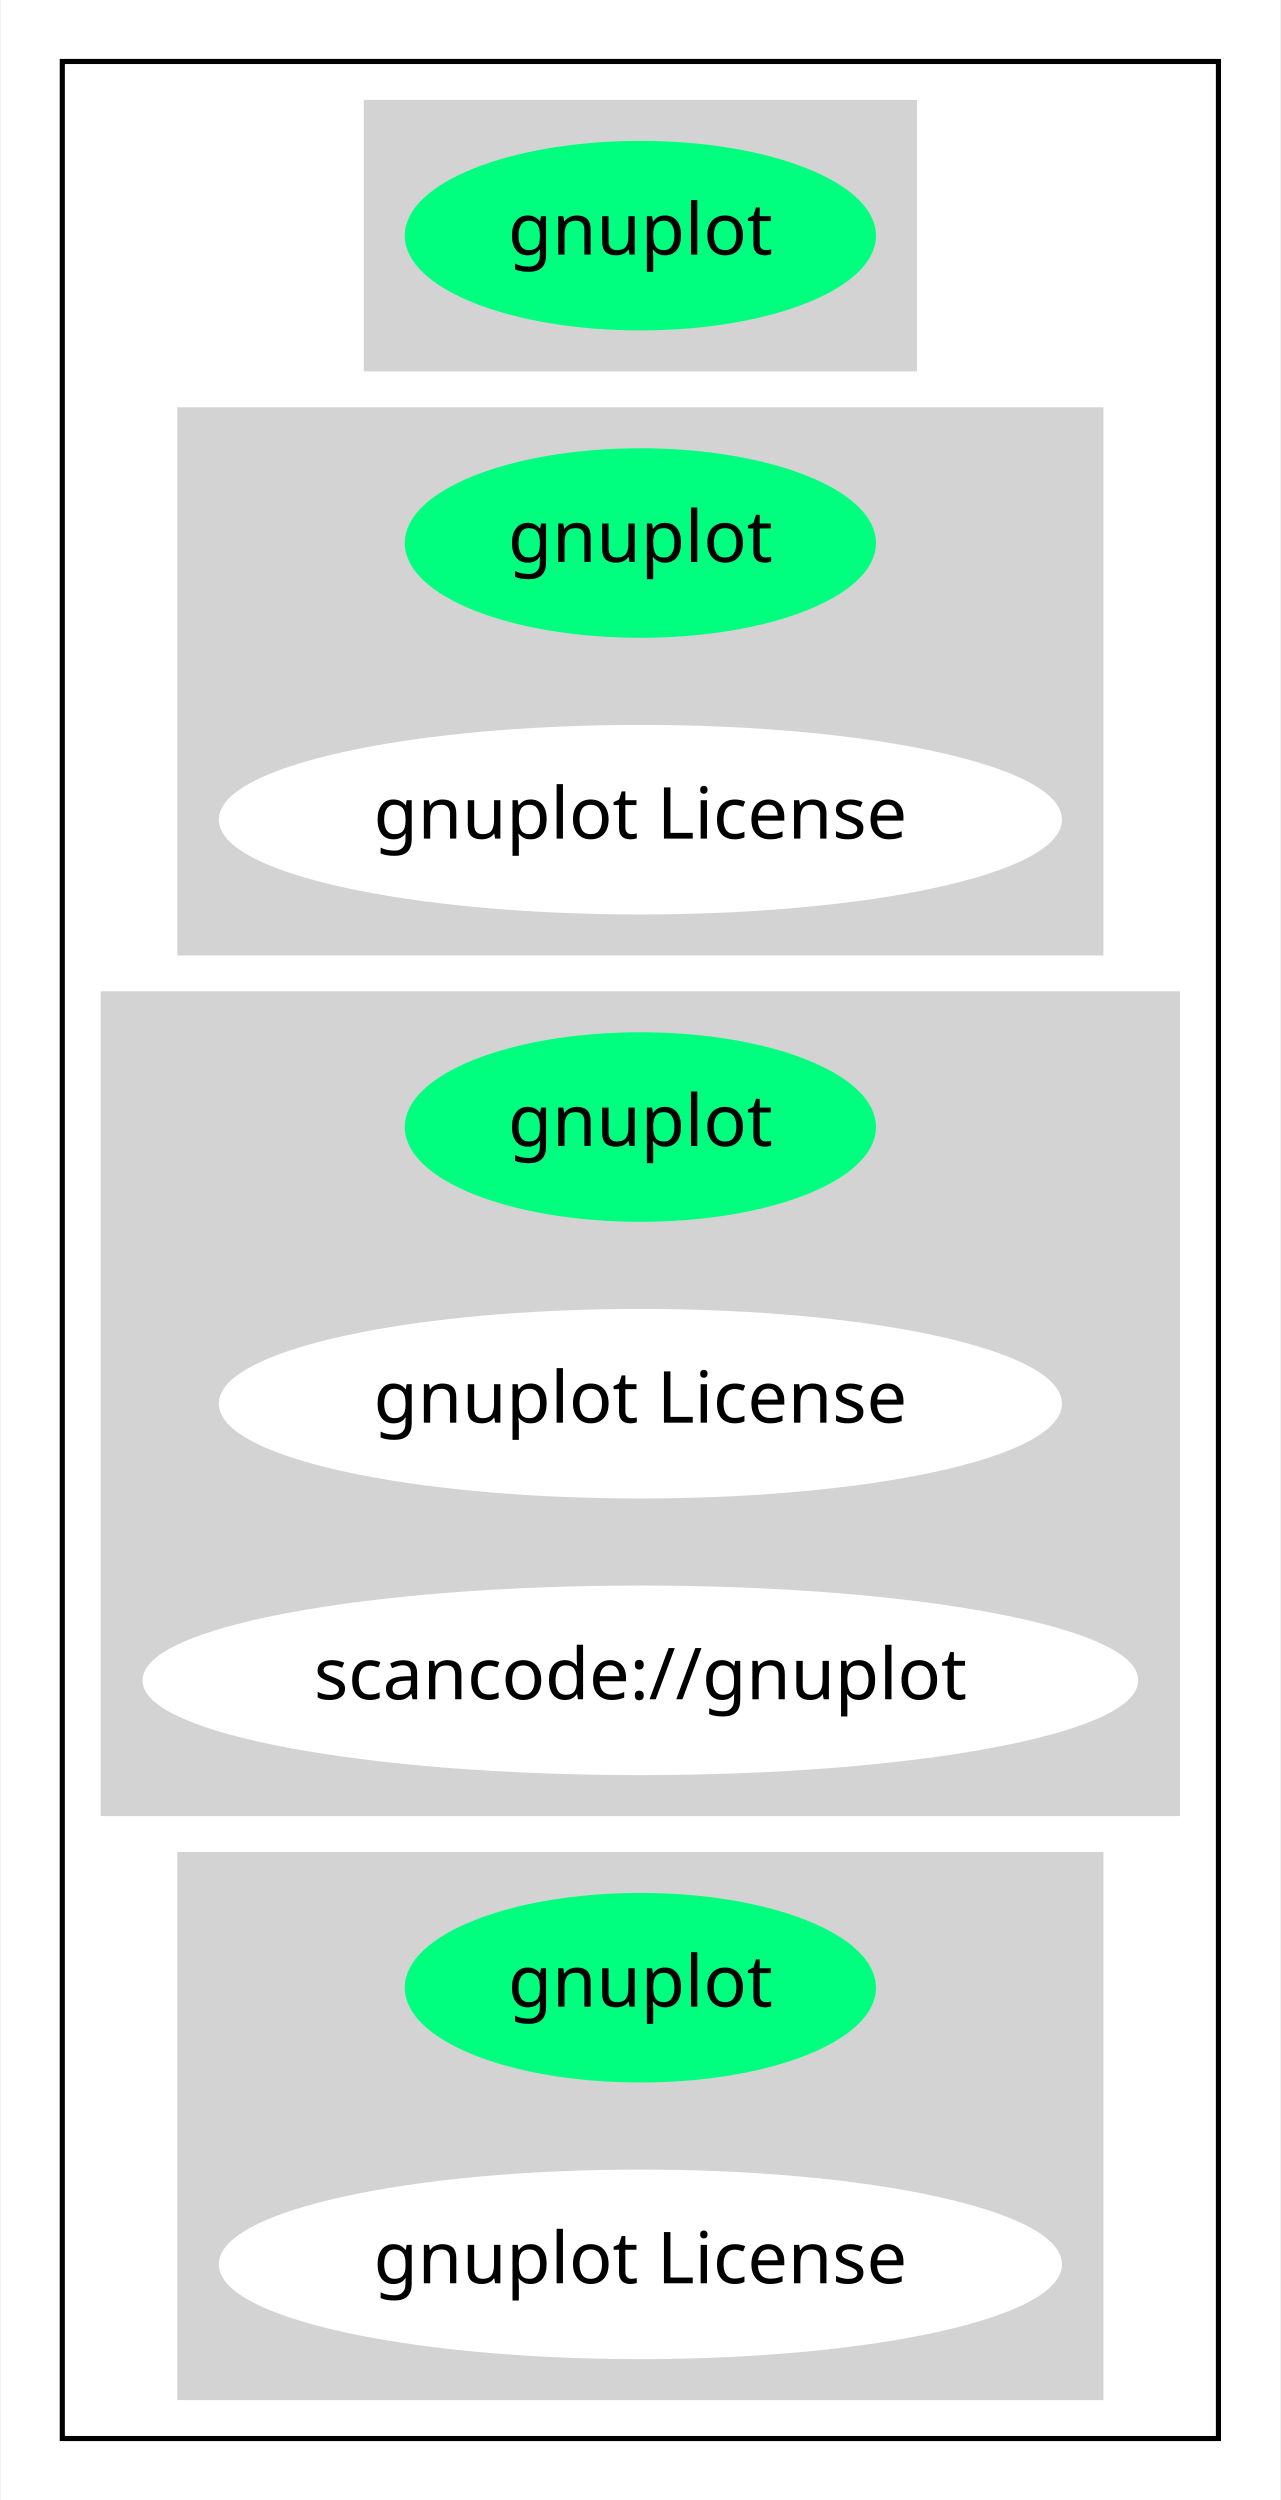
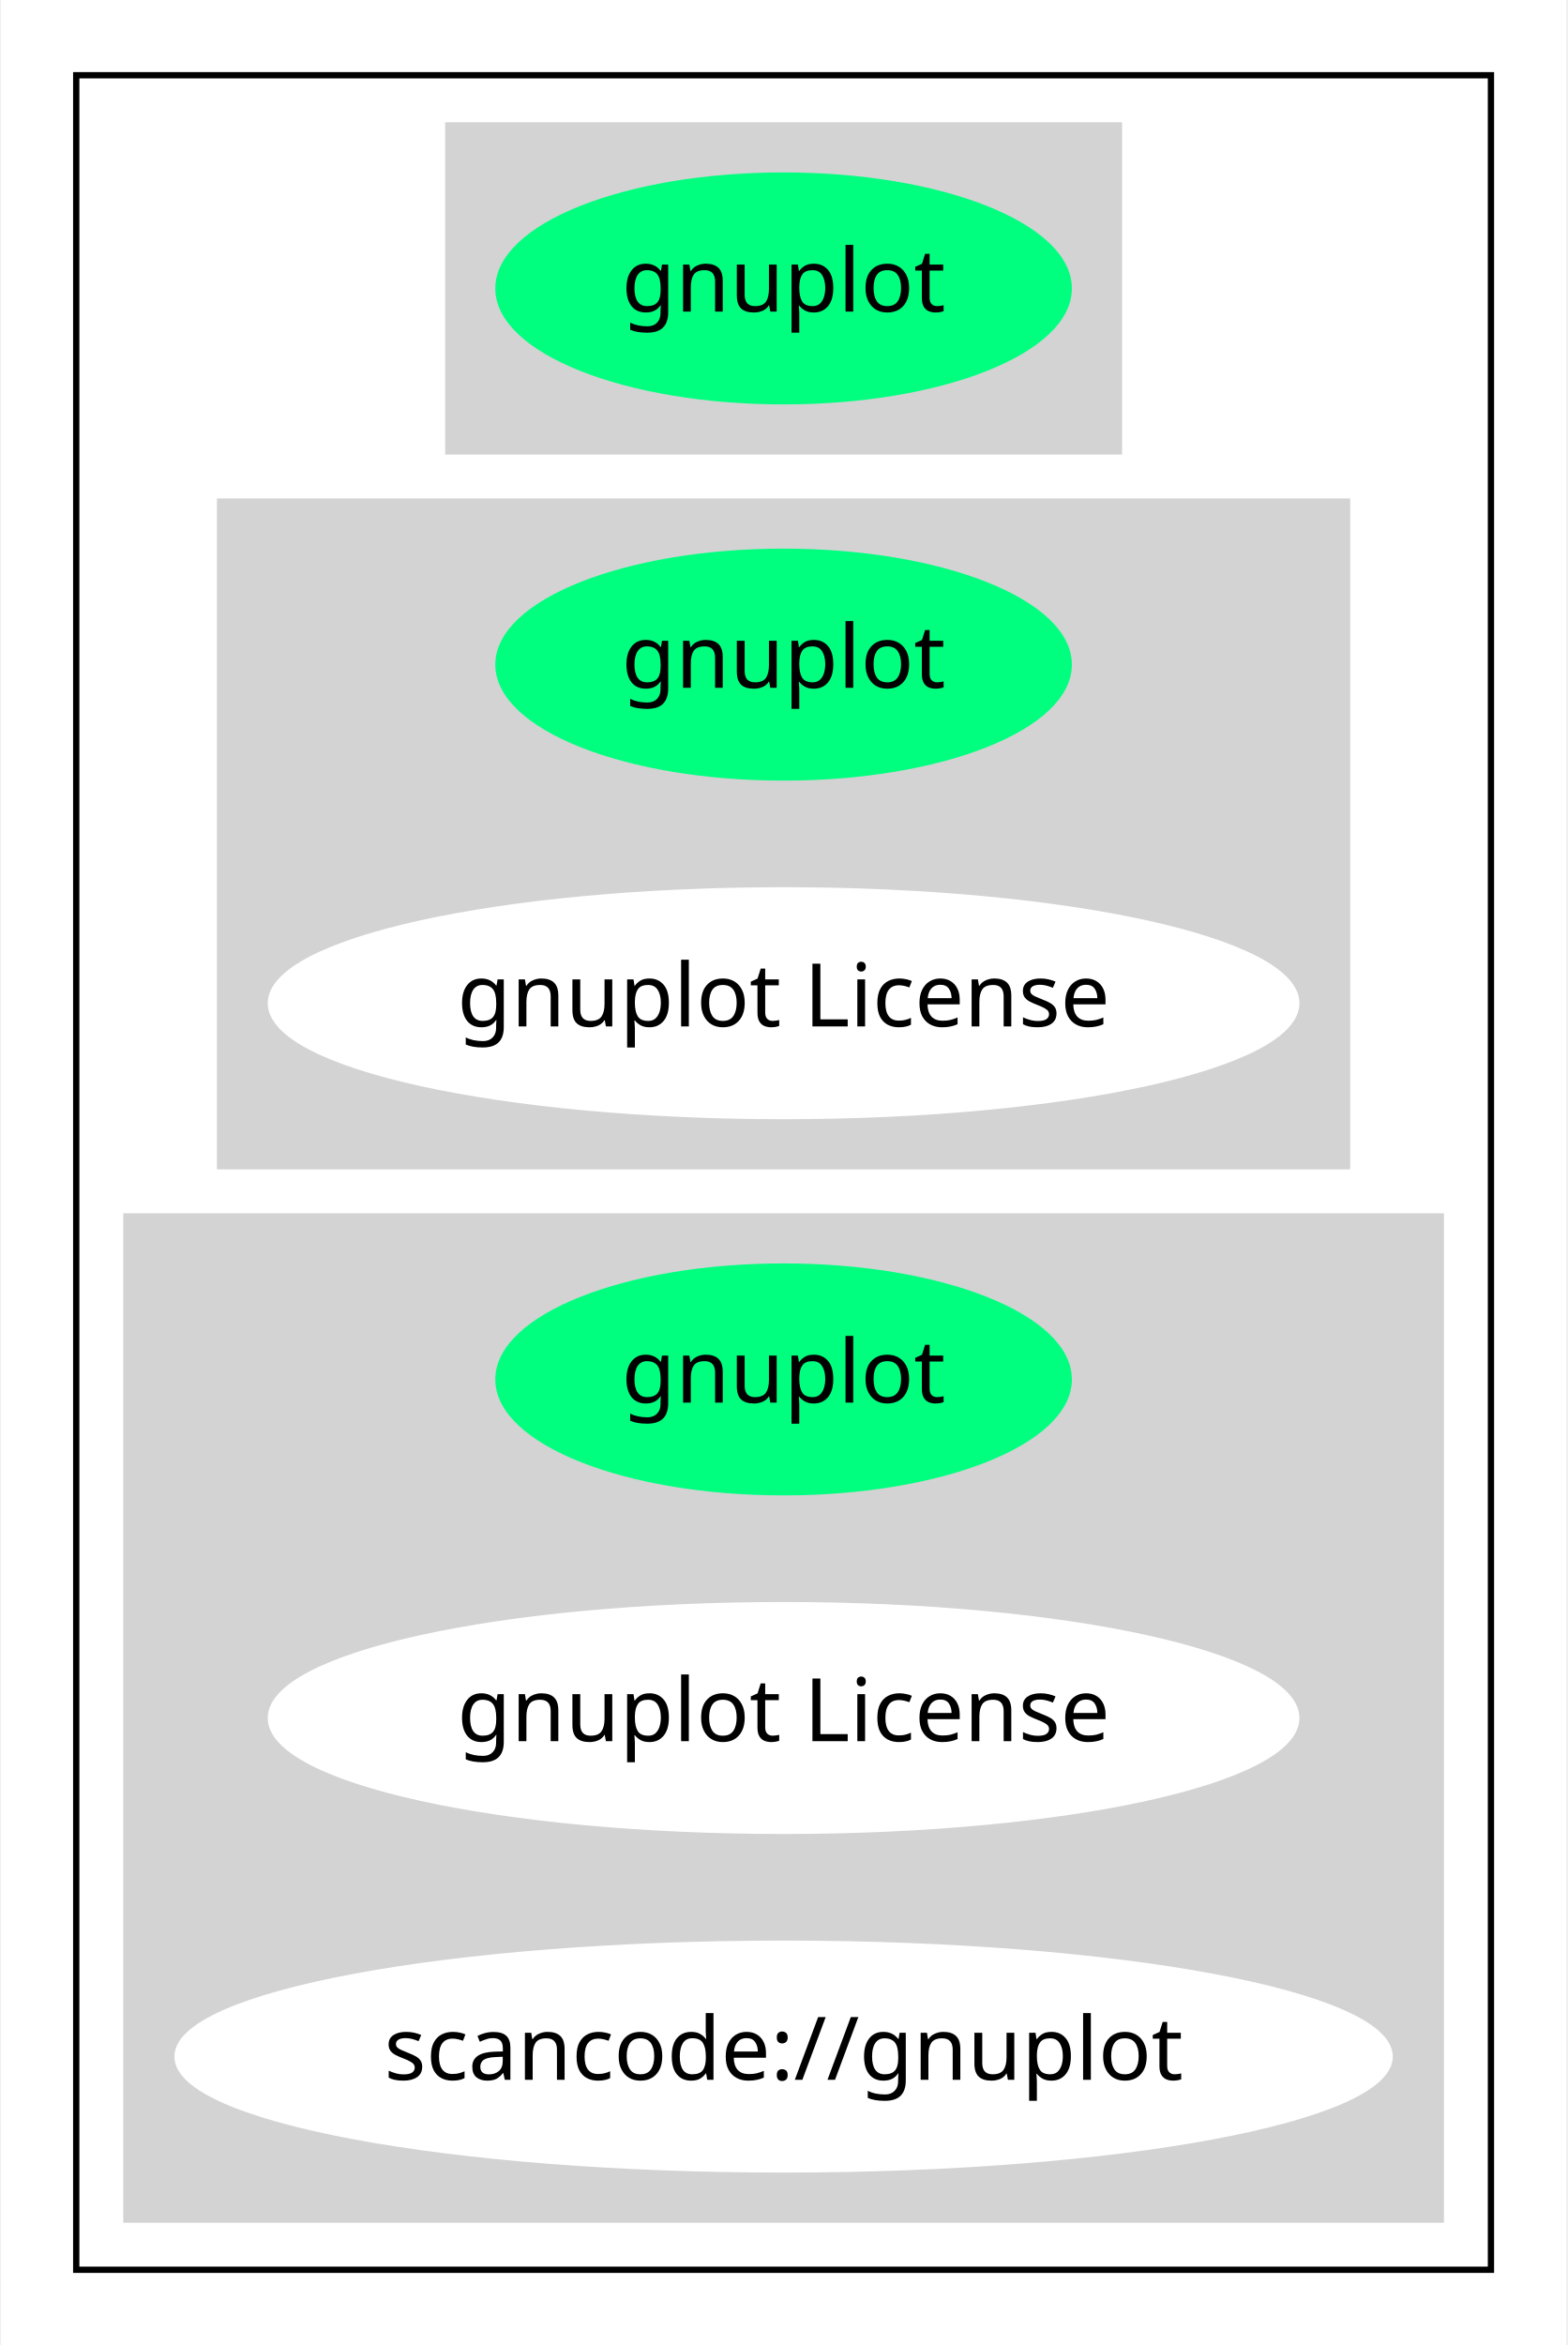
- <svg xmlns="http://www.w3.org/2000/svg" width="250pt" height="488pt" viewBox="0.00 0.00 249.68 488.00">
-   <g id="graph0" class="graph" transform="scale(1 1) rotate(0) translate(4 484)">
-     <polygon fill="white" stroke="transparent" points="-4,4 -4,-484 245.68,-484 245.68,4 -4,4" />
+ <svg xmlns="http://www.w3.org/2000/svg" width="250pt" height="374pt" viewBox="0.00 0.00 249.68 374.00">
+   <g id="graph0" class="graph" transform="scale(1 1) rotate(0) translate(4 370)">
+     <polygon fill="white" stroke="transparent" points="-4,4 -4,-370 245.68,-370 245.68,4 -4,4" />
    <g id="clust1" class="cluster">
-       <polygon fill="none" stroke="black" points="8,-8 8,-472 233.68,-472 233.68,-8 8,-8" />
+       <polygon fill="none" stroke="black" points="8,-8 8,-358 233.68,-358 233.68,-8 8,-8" />
    </g>
    <g id="clust2" class="cluster">
-       <polygon fill="lightgray" stroke="lightgray" points="67.35,-412 67.35,-464 174.34,-464 174.34,-412 67.35,-412" />
+       <polygon fill="lightgray" stroke="lightgray" points="67.35,-298 67.35,-350 174.34,-350 174.34,-298 67.35,-298" />
    </g>
    <g id="clust3" class="cluster">
-       <polygon fill="lightgray" stroke="lightgray" points="30.95,-298 30.95,-404 210.73,-404 210.73,-298 30.95,-298" />
+       <polygon fill="lightgray" stroke="lightgray" points="30.95,-184 30.95,-290 210.73,-290 210.73,-184 30.95,-184" />
    </g>
    <g id="clust4" class="cluster">
-       <polygon fill="lightgray" stroke="lightgray" points="16,-130 16,-290 225.68,-290 225.68,-130 16,-130" />
-     </g>
-     <g id="clust5" class="cluster">
-       <polygon fill="lightgray" stroke="lightgray" points="30.95,-16 30.95,-122 210.73,-122 210.73,-16 30.95,-16" />
+       <polygon fill="lightgray" stroke="lightgray" points="16,-16 16,-176 225.68,-176 225.68,-16 16,-16" />
    </g>
    <g id="node1" class="node">
-       <ellipse fill="springgreen" stroke="springgreen" cx="120.84" cy="-438" rx="45.49" ry="18" />
-       <text text-anchor="middle" x="120.84" y="-434.3" font-family="Times-Roman" font-size="14.00">gnuplot</text>
+       <ellipse fill="springgreen" stroke="springgreen" cx="120.84" cy="-324" rx="45.49" ry="18" />
+       <text text-anchor="middle" x="120.84" y="-320.3" font-family="Times-Roman" font-size="14.00">gnuplot</text>
    </g>
    <g id="node2" class="node">
-       <ellipse fill="springgreen" stroke="springgreen" cx="120.84" cy="-378" rx="45.49" ry="18" />
-       <text text-anchor="middle" x="120.84" y="-374.3" font-family="Times-Roman" font-size="14.00">gnuplot</text>
-     </g>
-     <g id="node3" class="node">
-       <ellipse fill="white" stroke="white" cx="120.84" cy="-324" rx="81.79" ry="18" />
-       <text text-anchor="middle" x="120.84" y="-320.3" font-family="Times-Roman" font-size="14.00">gnuplot License</text>
-     </g>
-     <g id="node4" class="node">
      <ellipse fill="springgreen" stroke="springgreen" cx="120.84" cy="-264" rx="45.49" ry="18" />
      <text text-anchor="middle" x="120.84" y="-260.3" font-family="Times-Roman" font-size="14.00">gnuplot</text>
    </g>
-     <g id="node5" class="node">
+     <g id="node3" class="node">
      <ellipse fill="white" stroke="white" cx="120.84" cy="-210" rx="81.79" ry="18" />
      <text text-anchor="middle" x="120.84" y="-206.3" font-family="Times-Roman" font-size="14.00">gnuplot License</text>
    </g>
+     <g id="node4" class="node">
+       <ellipse fill="springgreen" stroke="springgreen" cx="120.84" cy="-150" rx="45.49" ry="18" />
+       <text text-anchor="middle" x="120.84" y="-146.3" font-family="Times-Roman" font-size="14.00">gnuplot</text>
+     </g>
+     <g id="node5" class="node">
+       <ellipse fill="white" stroke="white" cx="120.84" cy="-96" rx="81.79" ry="18" />
+       <text text-anchor="middle" x="120.84" y="-92.3" font-family="Times-Roman" font-size="14.00">gnuplot License</text>
+     </g>
    <g id="node6" class="node">
-       <ellipse fill="white" stroke="white" cx="120.84" cy="-156" rx="96.68" ry="18" />
-       <text text-anchor="middle" x="120.84" y="-152.3" font-family="Times-Roman" font-size="14.00">scancode://gnuplot</text>
-     </g>
-     <g id="node7" class="node">
-       <ellipse fill="springgreen" stroke="springgreen" cx="120.84" cy="-96" rx="45.49" ry="18" />
-       <text text-anchor="middle" x="120.84" y="-92.3" font-family="Times-Roman" font-size="14.00">gnuplot</text>
-     </g>
-     <g id="node8" class="node">
-       <ellipse fill="white" stroke="white" cx="120.84" cy="-42" rx="81.79" ry="18" />
-       <text text-anchor="middle" x="120.84" y="-38.3" font-family="Times-Roman" font-size="14.00">gnuplot License</text>
+       <ellipse fill="white" stroke="white" cx="120.84" cy="-42" rx="96.68" ry="18" />
+       <text text-anchor="middle" x="120.84" y="-38.3" font-family="Times-Roman" font-size="14.00">scancode://gnuplot</text>
    </g>
  </g>
</svg>
